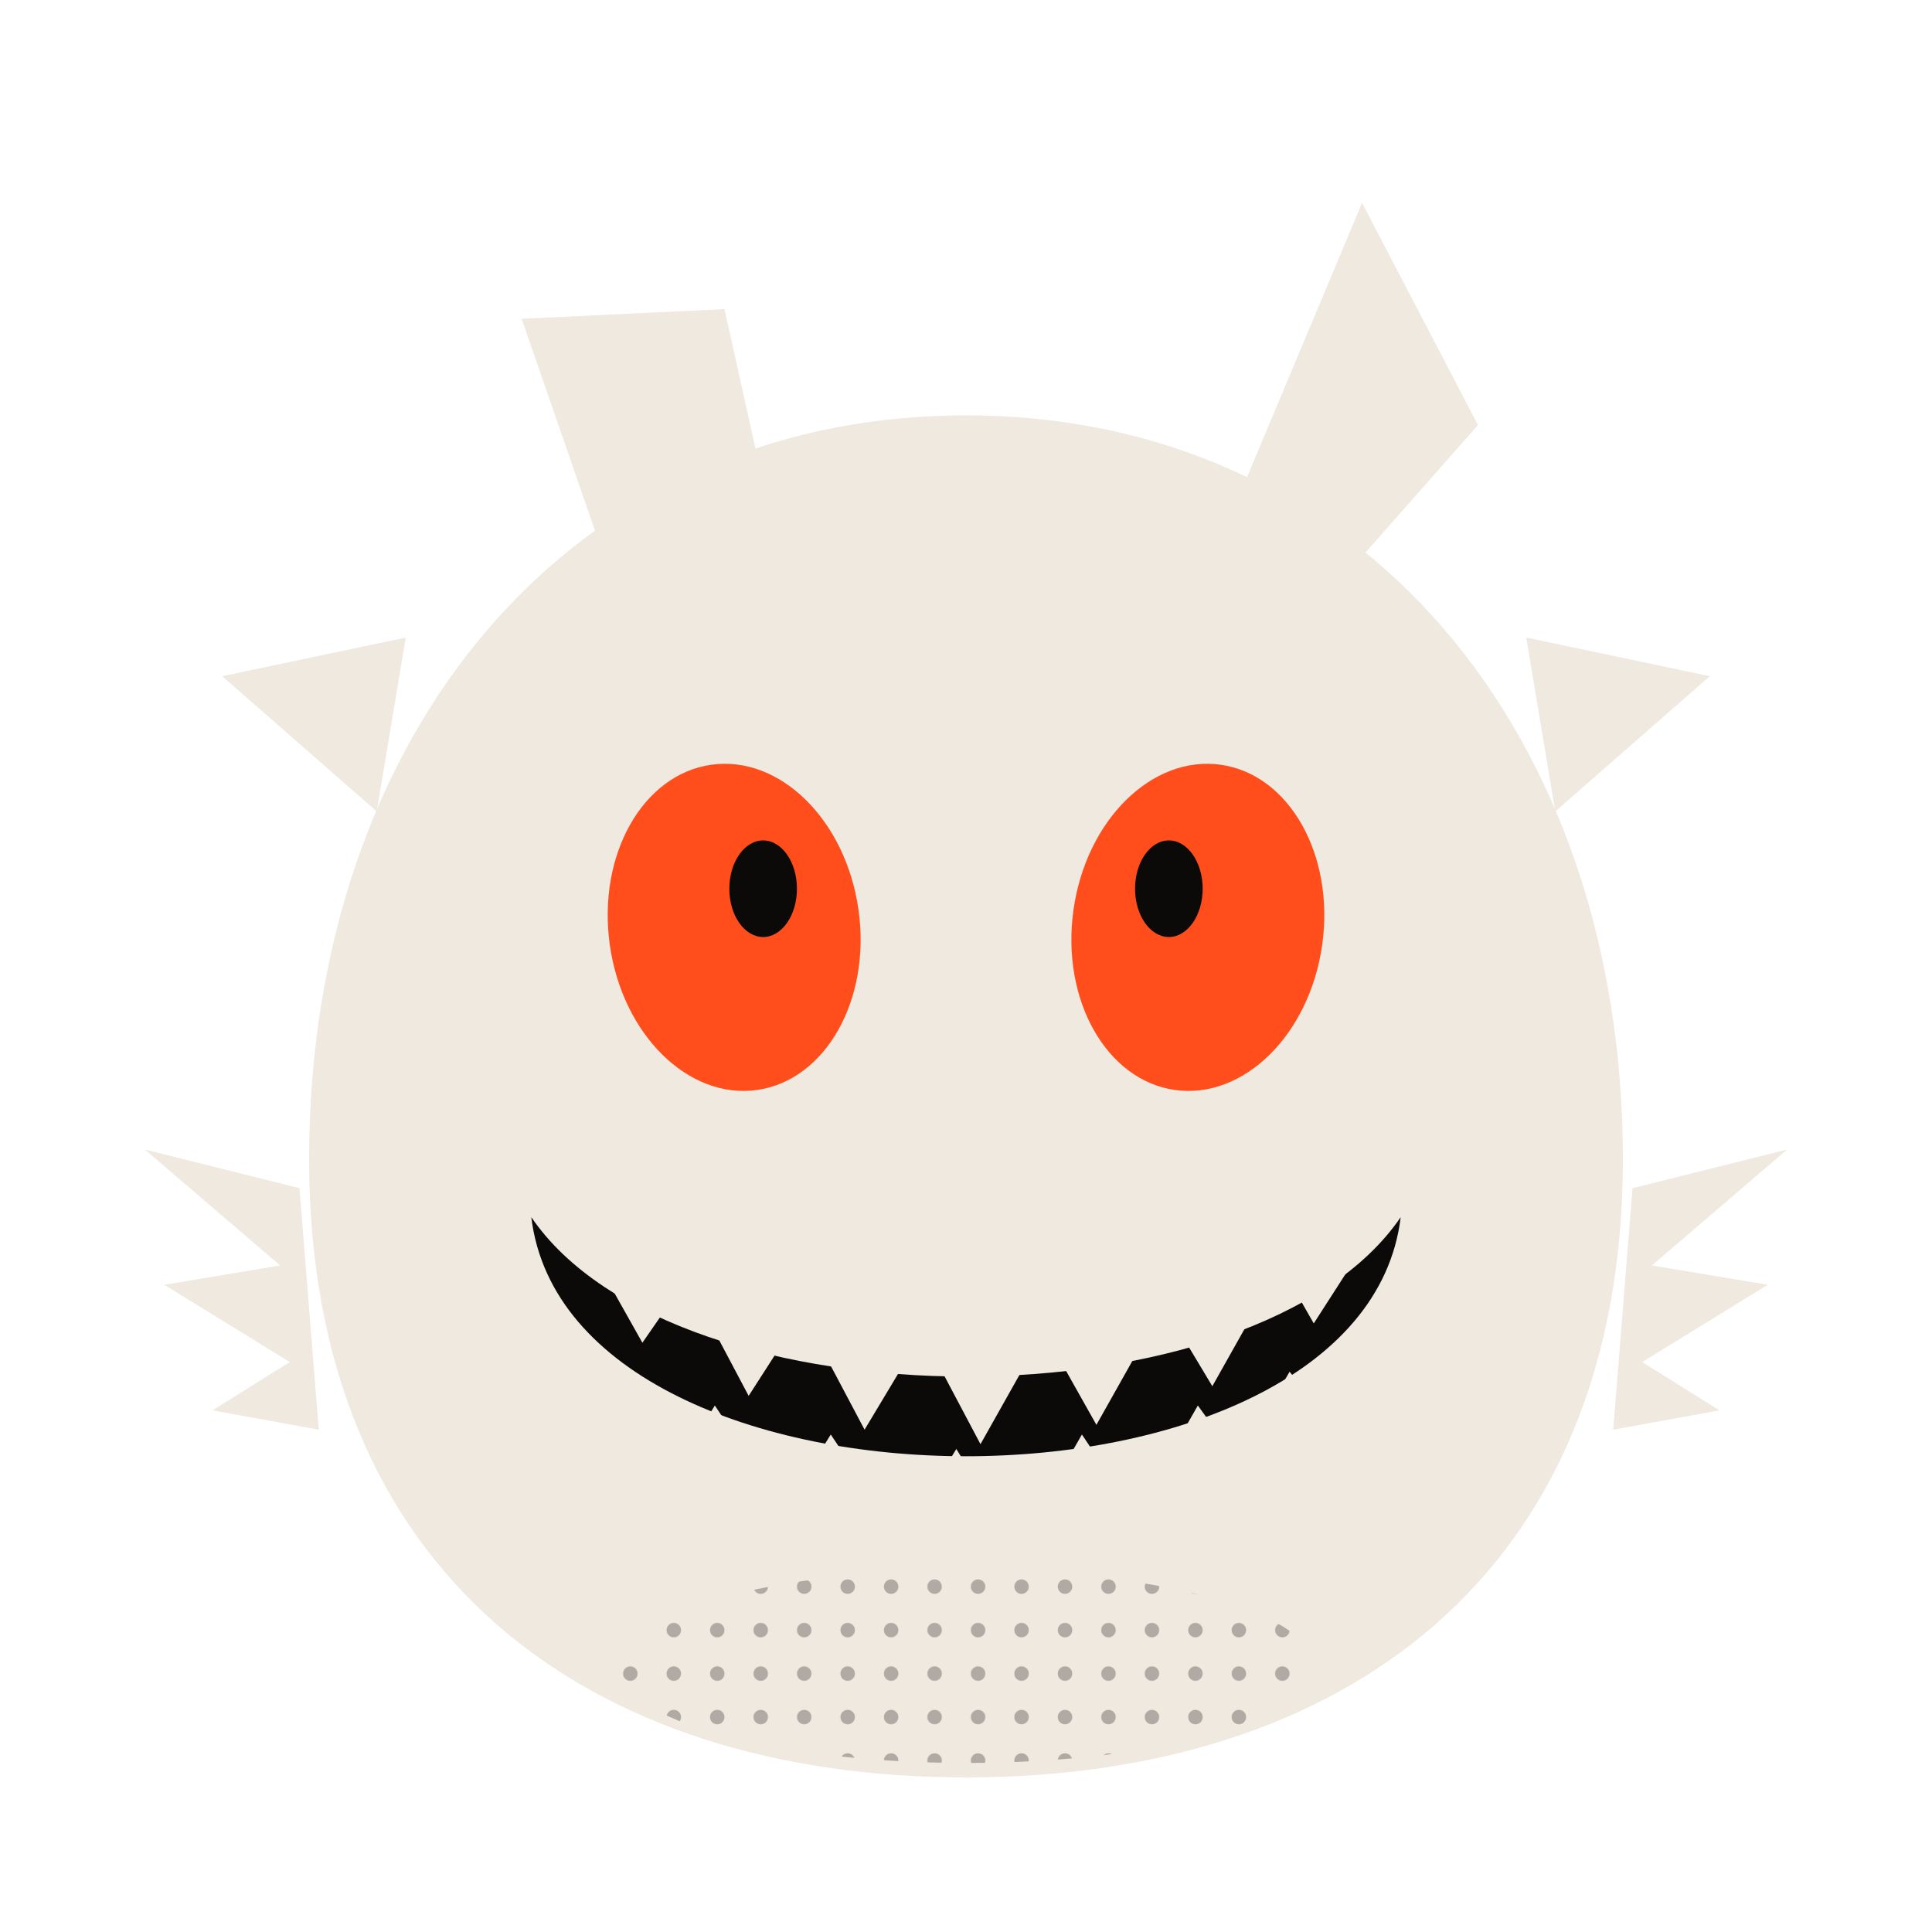
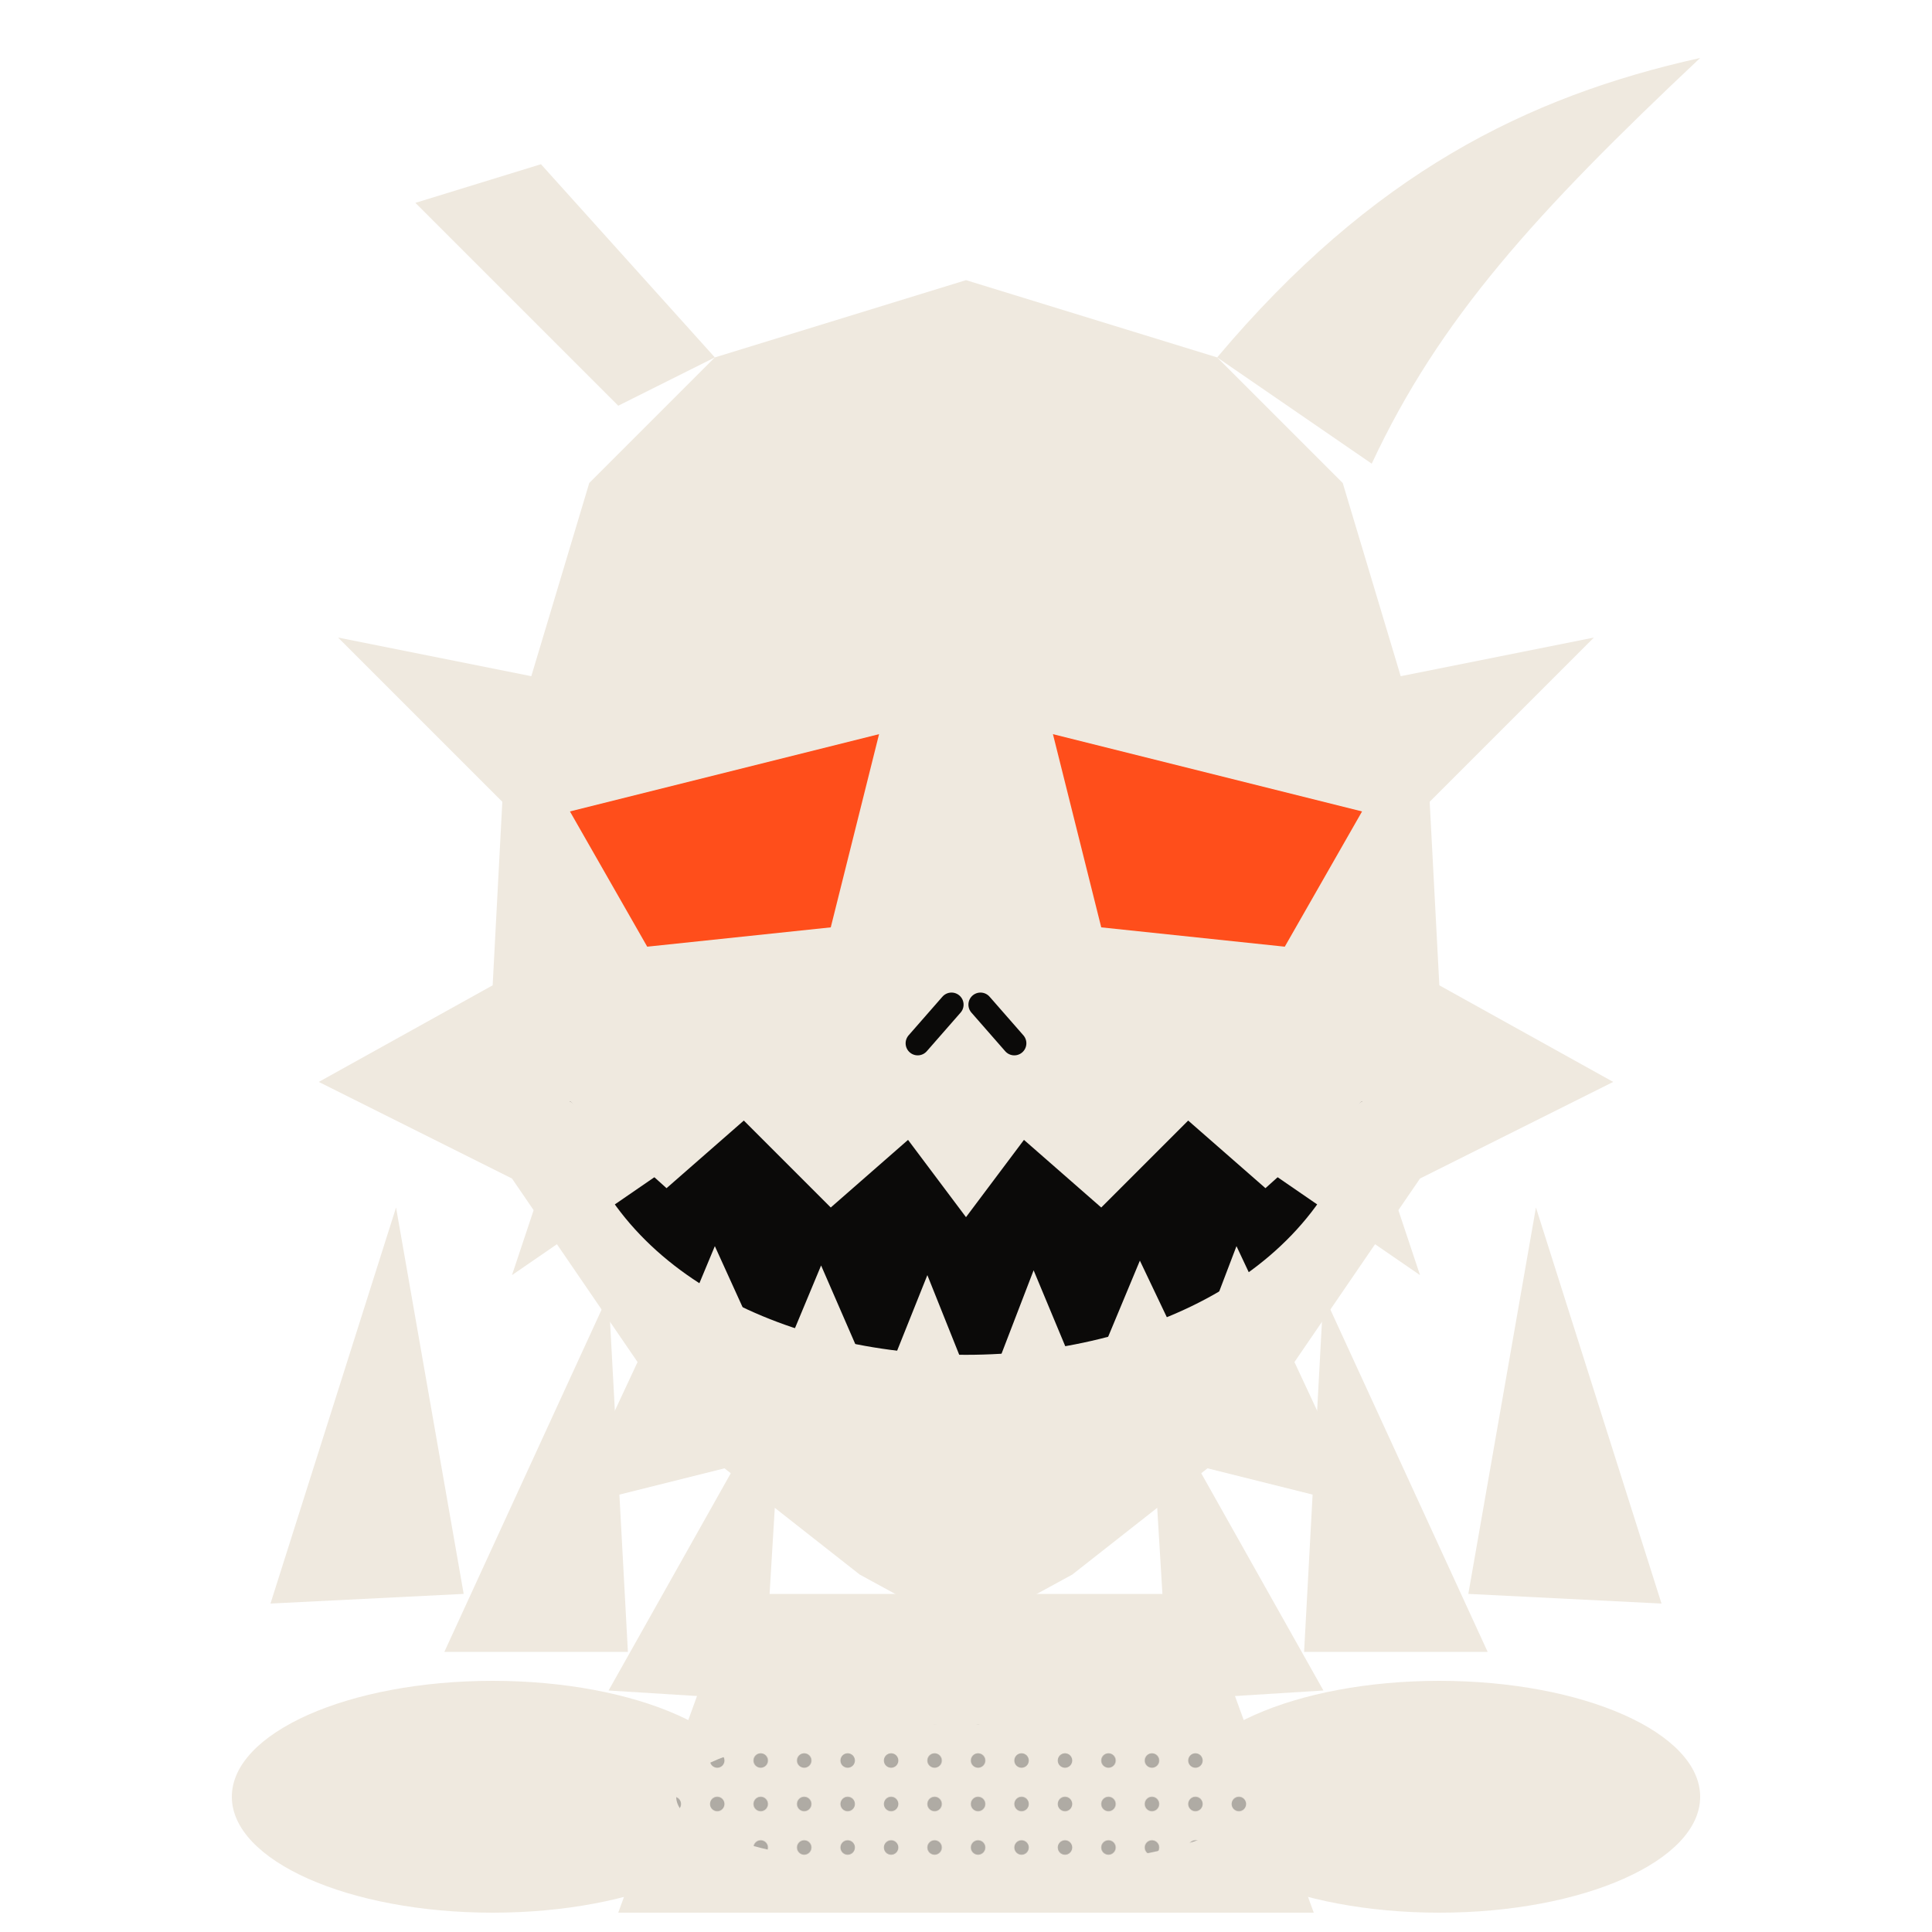
<svg xmlns="http://www.w3.org/2000/svg" viewBox="0 0 400 400">
  <defs>
    <pattern id="ht" width="9" height="9" patternUnits="userSpaceOnUse">
      <circle cx="4.5" cy="4.5" r="1.5" fill="#0B0A09" opacity=".28" />
    </pattern>
  </defs>
-   <path d="M200,86 C118,86 64,152 64,240 C64,326 122,368 200,368 C278,368 336,326 336,240 C336,152 282,86 200,86 Z" fill="#EFE9DF" />
-   <path d="M126,118 L108,66 L150,64 L158,100 Z" fill="#EFE9DF" />
-   <path d="M256,104 L282,42 L306,88 L276,122 Z" fill="#EFE9DF" />
-   <path d="M78,168 L46,140 L84,132 Z" fill="#EFE9DF" />
-   <path d="M322,168 L354,140 L316,132 Z" fill="#EFE9DF" />
-   <ellipse cx="152" cy="192" rx="26" ry="34" fill="#FF4E1B" transform="rotate(-8 152 192)" />
-   <ellipse cx="248" cy="192" rx="26" ry="34" fill="#FF4E1B" transform="rotate(8 248 192)" />
-   <ellipse cx="158" cy="184" rx="7" ry="10" fill="#0B0A09" />
-   <ellipse cx="242" cy="184" rx="7" ry="10" fill="#0B0A09" />
-   <path d="M110,252 C140,296 260,296 290,252 C282,318 118,318 110,252 Z" fill="#0B0A09" />
  <g fill="#EFE9DF">
-     <path d="M124,262 l9,16 9,-13 Z" />
-     <path d="M146,272 l9,17 9,-14 Z" />
-     <path d="M170,279 l9,17 9,-15 Z" />
-     <path d="M194,282 l9,17 9,-16 Z" />
-     <path d="M218,279 l9,16 9,-16 Z" />
-     <path d="M242,272 l9,15 9,-16 Z" />
-     <path d="M264,260 l8,14 9,-14 Z" />
-     <path d="M140,304 l8,-13 8,12 Z" />
-     <path d="M164,310 l8,-13 8,12 Z" />
-     <path d="M190,313 l8,-13 8,13 Z" />
-     <path d="M216,311 l8,-14 8,12 Z" />
-     <path d="M240,305 l8,-14 8,11 Z" />
-     <path d="M260,296 l7,-12 8,10 Z" />
+     <path d="M56,332 L82,250 L96,330 Z" />
+     <path d="M92,342 L126,268 L130,342 Z" />
+     <path d="M126,350 L162,286 L158,352 Z" />
+     <ellipse cx="102" cy="372" rx="54" ry="24" />
+     <path d="M344,332 L318,250 L304,330 Z" />
+     <path d="M308,342 L274,268 L270,342 Z" />
+     <path d="M274,350 L238,286 L242,352 Z" />
+     <ellipse cx="298" cy="372" rx="54" ry="24" />
  </g>
-   <ellipse cx="200" cy="345" rx="72" ry="20" fill="url(#ht)" />
+   <path d="M152,330 L248,330 L272,396 L128,396 Z" fill="#EFE9DF" />
+   <ellipse cx="200" cy="372" rx="60" ry="15" fill="url(#ht)" />
+   <path d="M252,74 C284,36 316,20 352,12 C318,44 298,66 284,96 Z" fill="#EFE9DF" />
+   <path d="M148,74 L112,34 L86,42 L128,84 Z" fill="#EFE9DF" />
+   <path d="M200,58 L252,74 L278,100 L290,140 L330,132 L296,166 L298,204 L334,224 L294,244 L268,282 L282,312 L250,304 L222,326 L200,338 L178,326 L150,304 L118,312 L132,282 L106,244 L66,224 L102,204 L104,166 L70,132 L110,140 L122,100 L148,74 Z" fill="#EFE9DF" />
+   <path d="M118,168 L182,152 L172,192 L134,196 Z" fill="#FF4E1B" />
+   <path d="M282,168 L218,152 L228,192 L266,196 Z" fill="#FF4E1B" />
+   <g stroke="#0B0A09" stroke-width="5" stroke-linecap="round">
+     <line x1="190" y1="216" x2="197" y2="208" />
+     <line x1="210" y1="216" x2="203" y2="208" />
+   </g>
+   <path d="M118,228 L138,246 L154,232 L172,250 L188,236 L200,252 L212,236 L228,250 L246,232 L262,246 L282,228 C268,298 132,298 118,228 Z" fill="#0B0A09" />
  <g fill="#EFE9DF">
-     <path d="M62,246 L30,238 L58,262 L34,266 L60,282 L44,292 L66,296 Z" />
-     <path d="M338,246 L370,238 L342,262 L366,266 L340,282 L356,292 L334,296 Z" />
+     <path d="M138,282 L148,258 L158,280 Z" />
+     <path d="M160,286 L170,262 L180,285 Z" />
+     <path d="M182,289 L192,264 L202,289 Z" />
+     <path d="M204,289 L214,263 L224,287 Z" />
+     <path d="M226,285 L236,261 L246,282 Z" />
+     <path d="M248,279 L256,258 L264,275 Z" />
+     <path d="M118,228 L106,264 L138,242 Z" />
+     <path d="M282,228 L294,264 L262,242 Z" />
  </g>
</svg>
